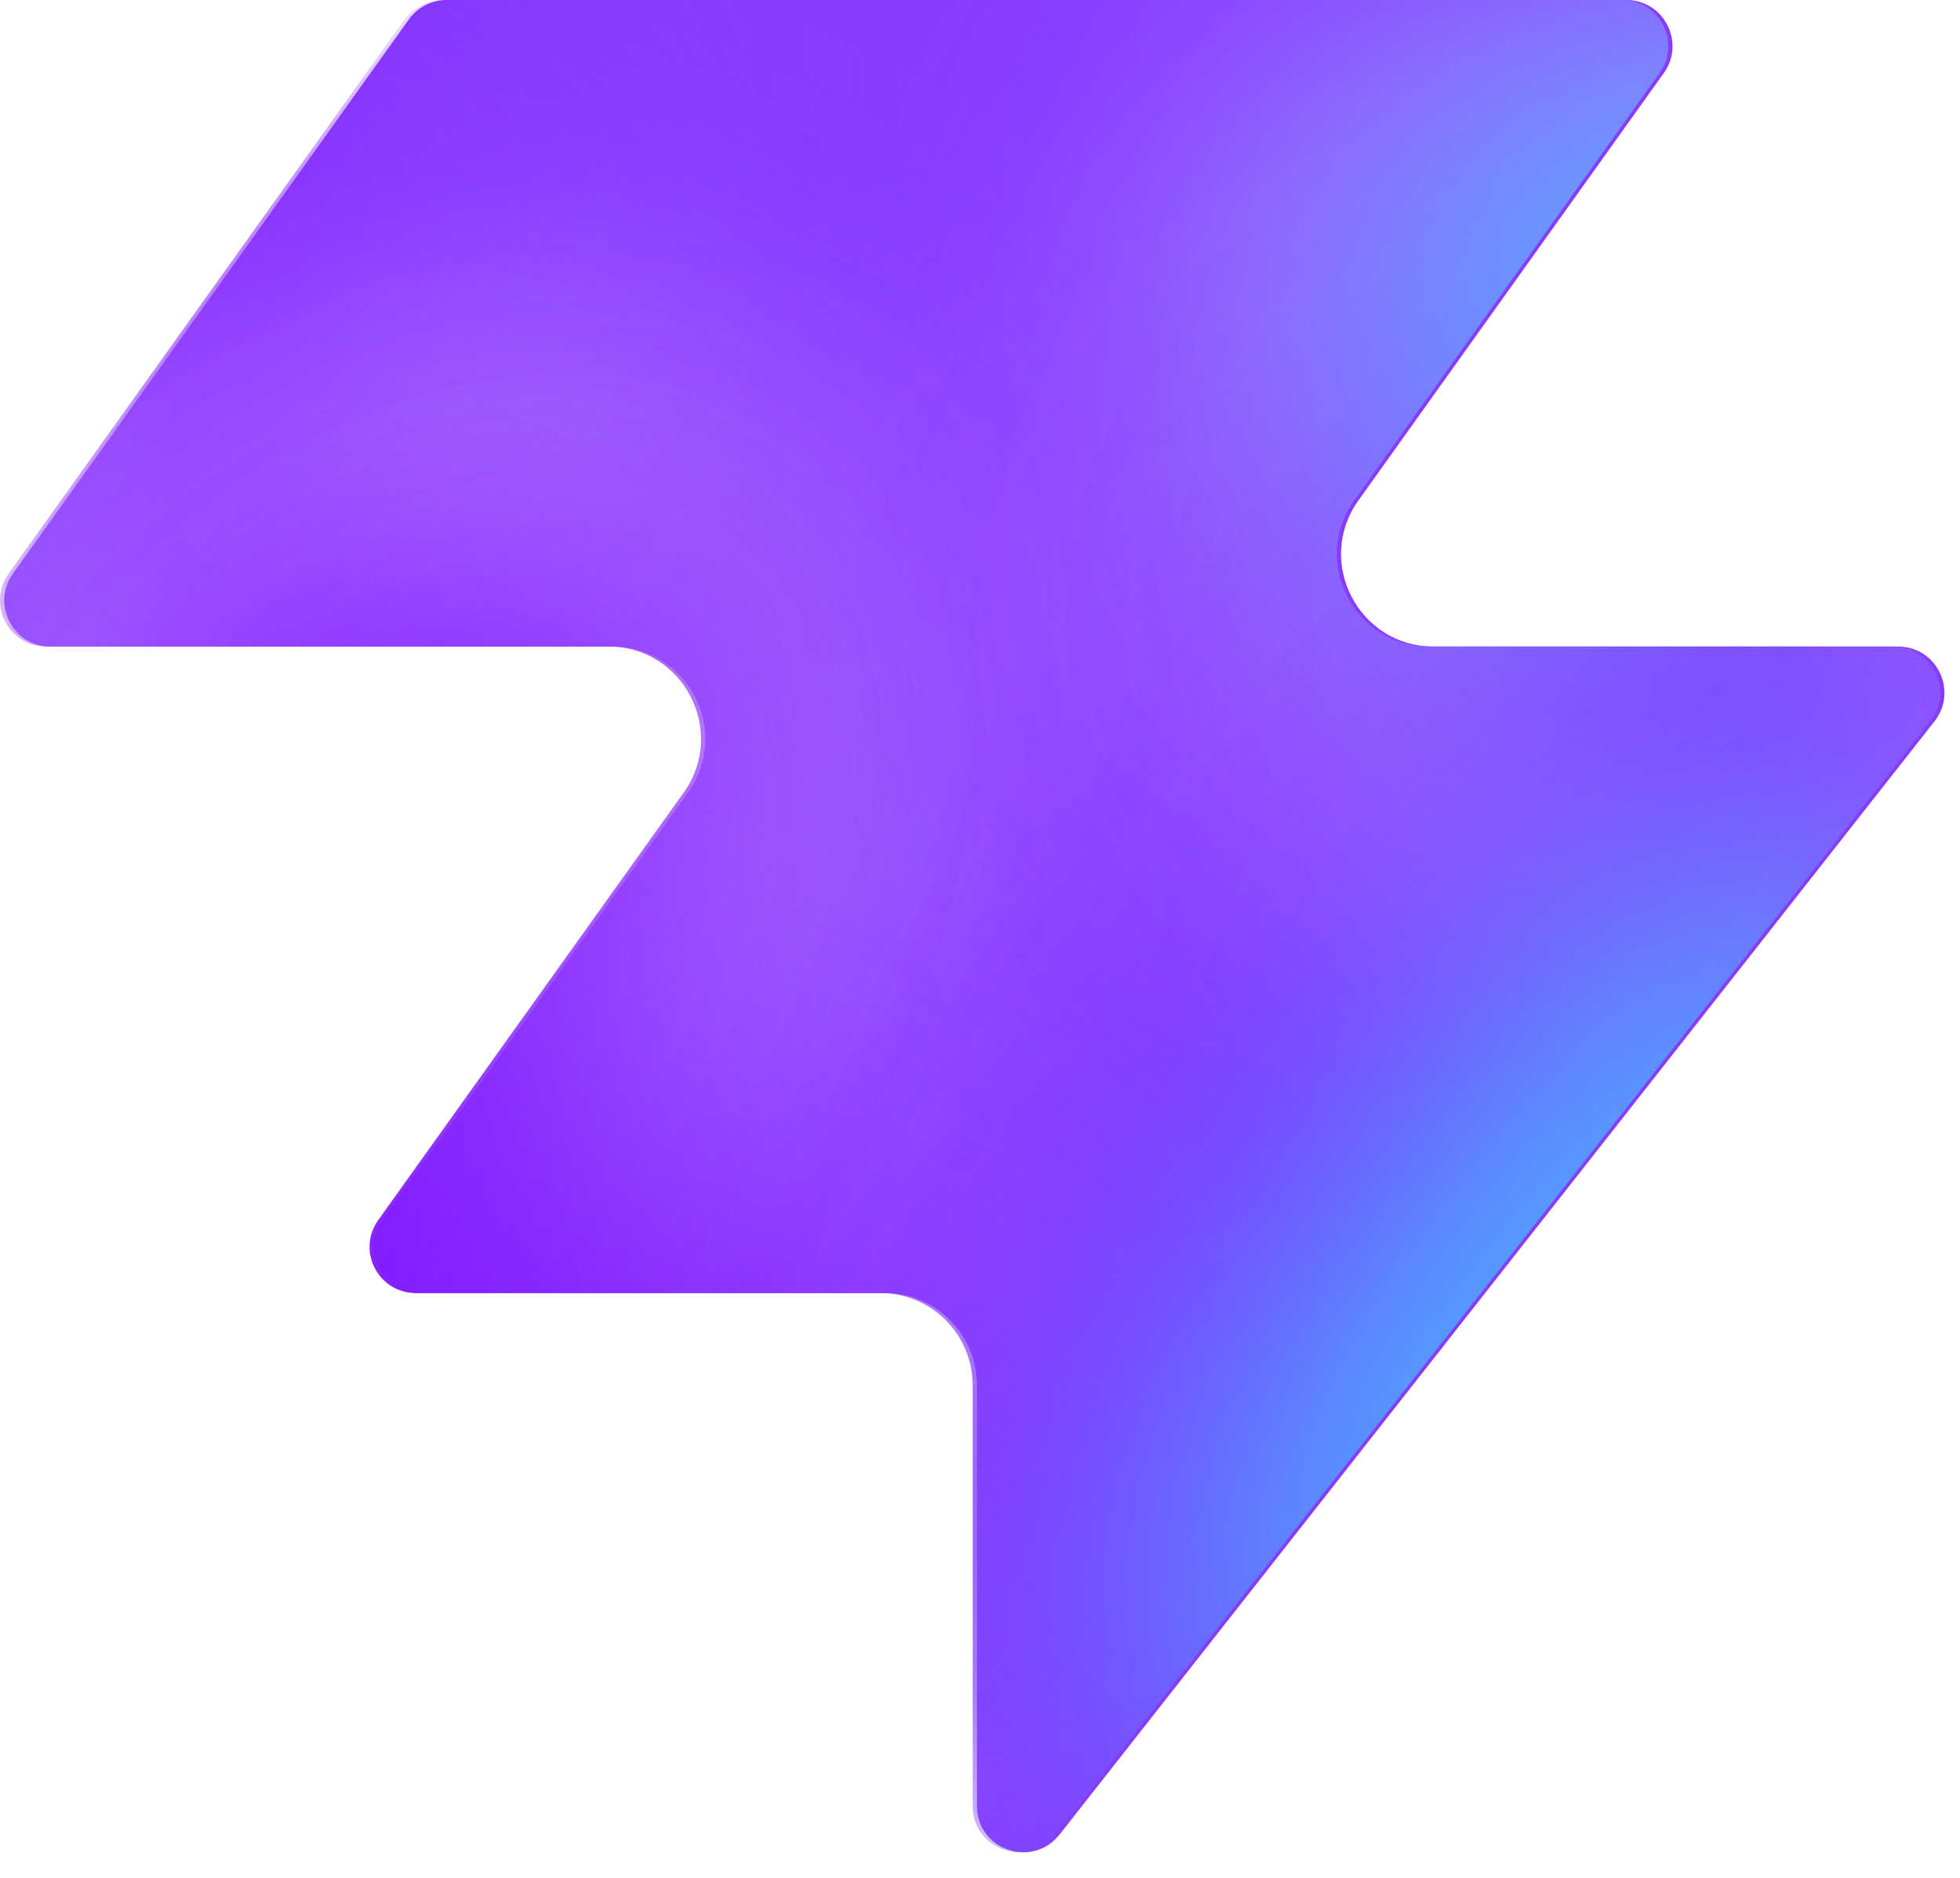
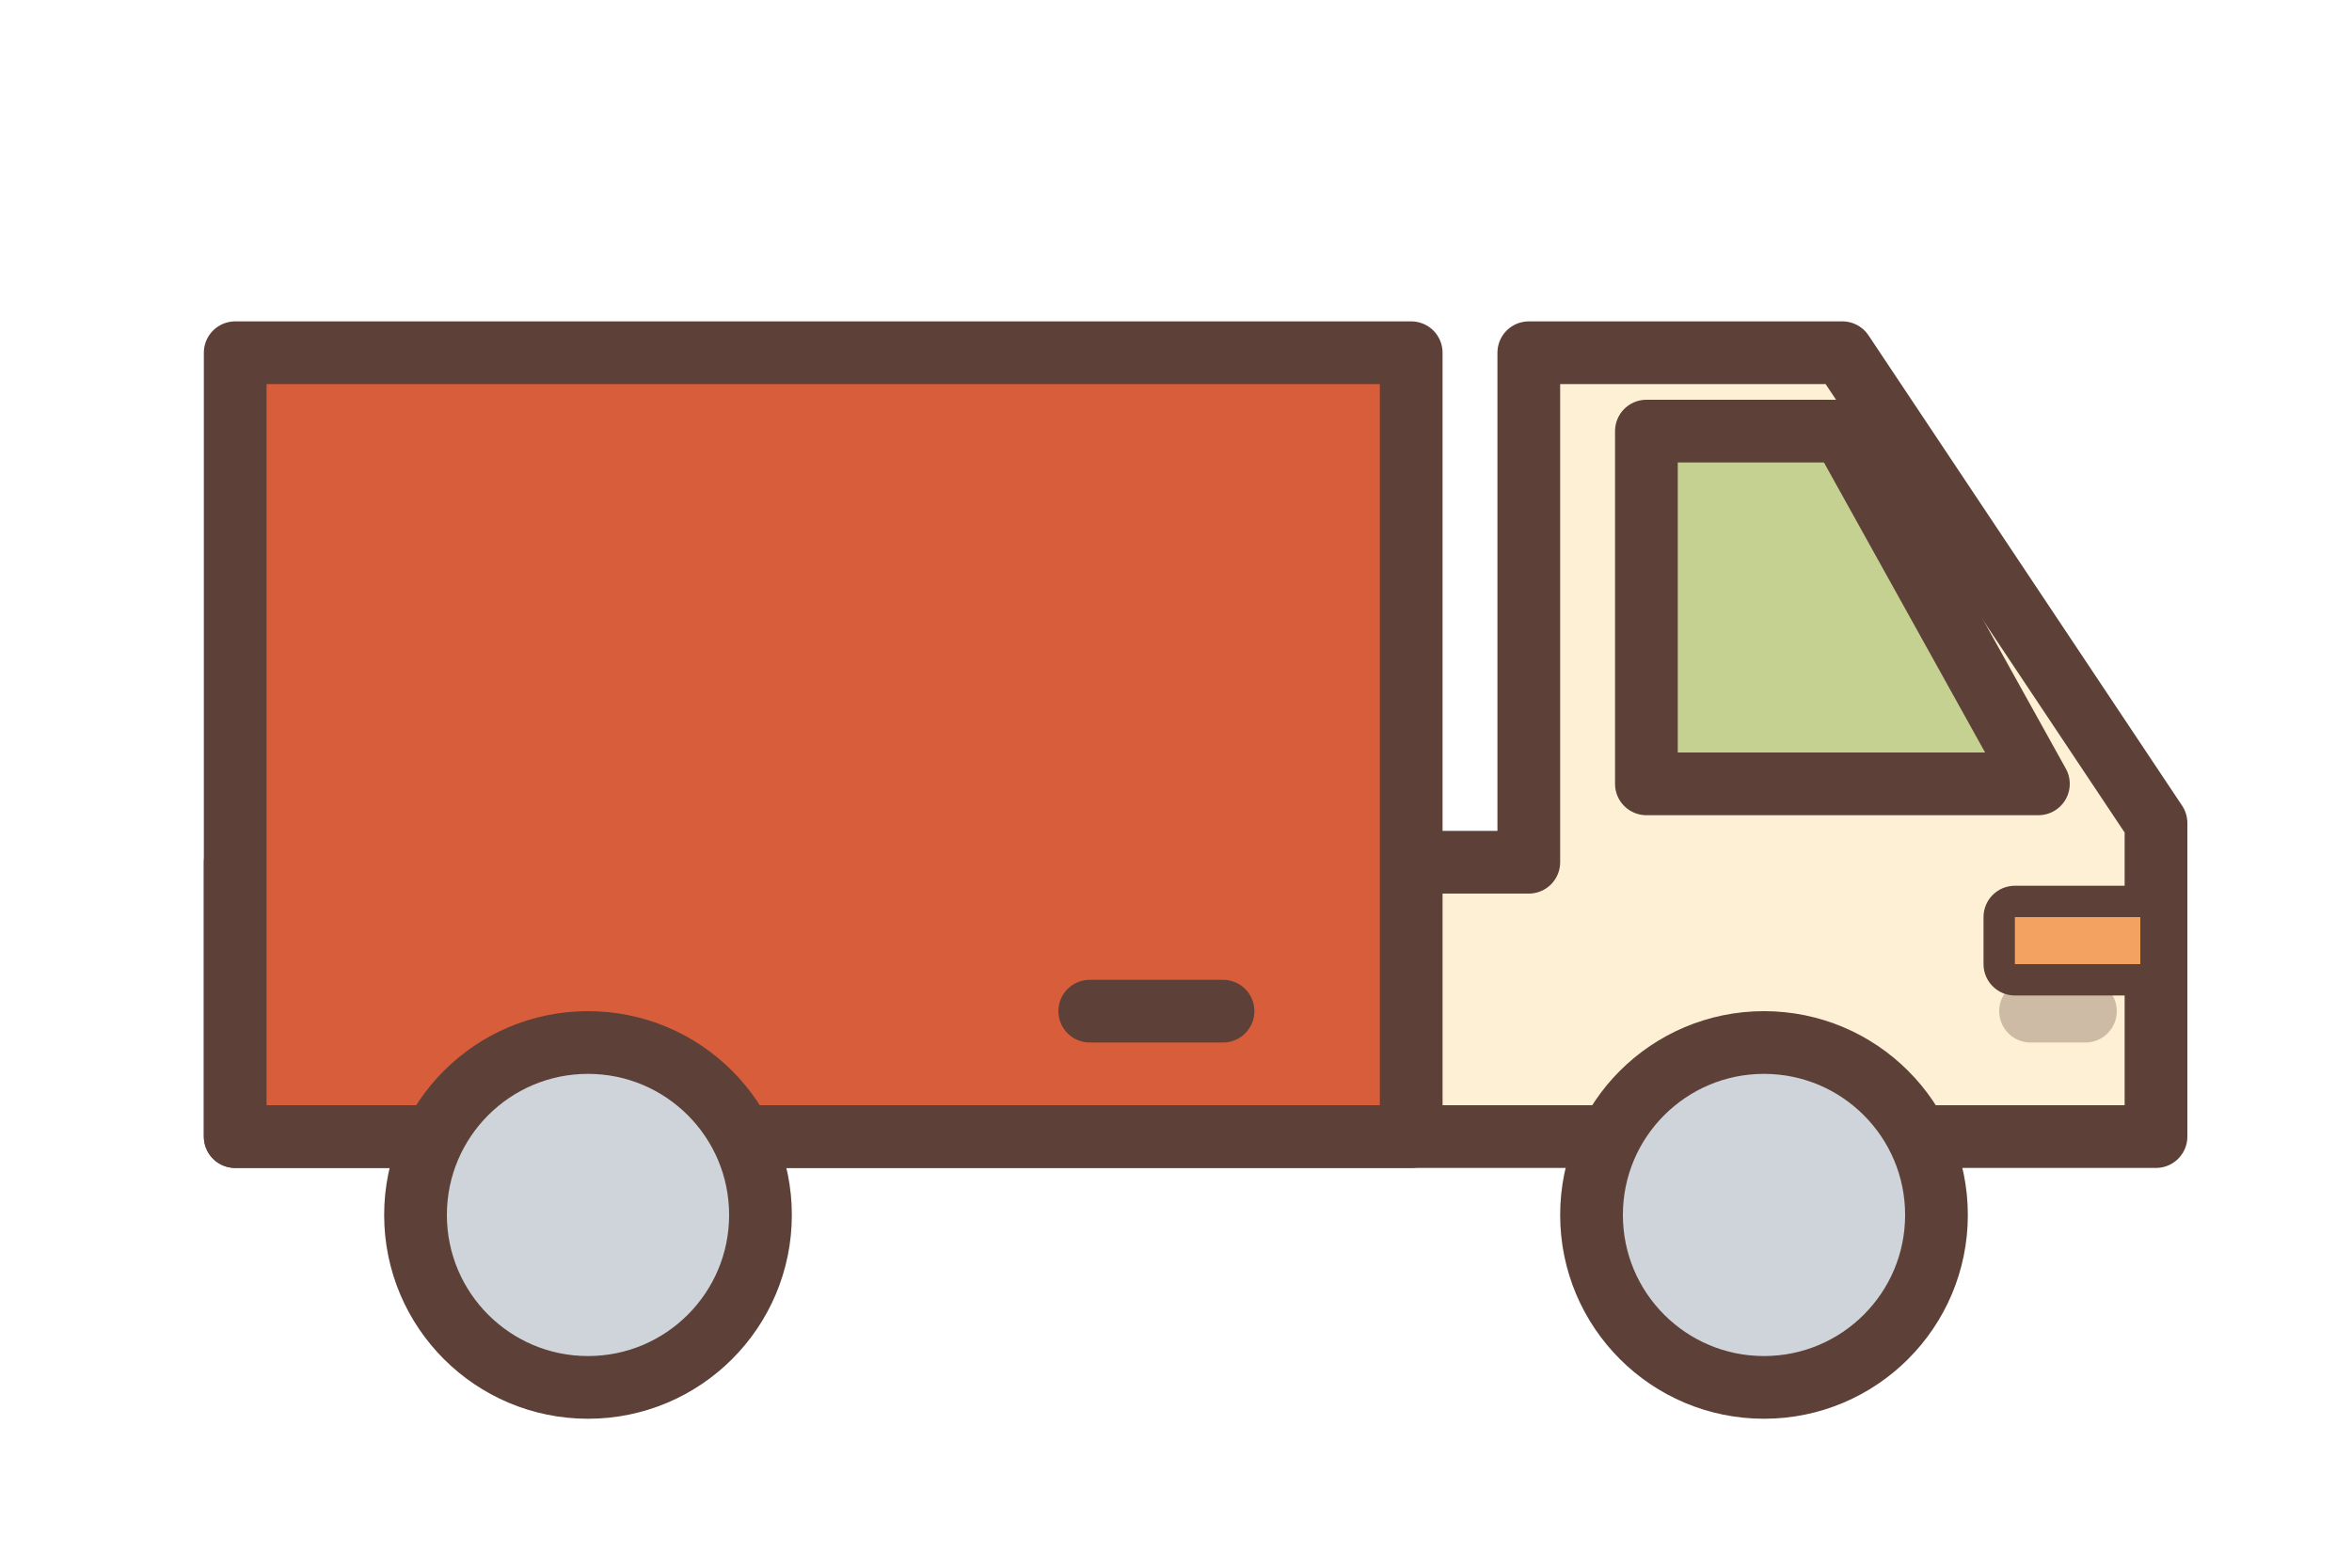
- <svg xmlns="http://www.w3.org/2000/svg" width="48" height="46" fill="none" viewBox="0 0 48 46">
-   <path fill="#863bff" d="M25.946 44.938c-.664.845-2.021.375-2.021-.698V33.937a2.26 2.26 0 0 0-2.262-2.262H10.287c-.92 0-1.456-1.04-.92-1.788l7.48-10.471c1.07-1.497 0-3.578-1.842-3.578H1.237c-.92 0-1.456-1.04-.92-1.788L10.013.474c.214-.297.556-.474.92-.474h28.894c.92 0 1.456 1.04.92 1.788l-7.48 10.471c-1.07 1.498 0 3.579 1.842 3.579h11.377c.943 0 1.473 1.088.89 1.83L25.947 44.94z" style="fill:#863bff;fill:color(display-p3 .525 .23 1);fill-opacity:1" />
-   <mask id="a" width="48" height="46" x="0" y="0" maskUnits="userSpaceOnUse" style="mask-type:alpha">
-     <path fill="#000" d="M25.842 44.938c-.664.844-2.021.375-2.021-.698V33.937a2.26 2.26 0 0 0-2.262-2.262H10.183c-.92 0-1.456-1.04-.92-1.788l7.48-10.471c1.07-1.498 0-3.579-1.842-3.579H1.133c-.92 0-1.456-1.04-.92-1.787L9.91.473c.214-.297.556-.474.92-.474h28.894c.92 0 1.456 1.04.92 1.788l-7.48 10.471c-1.07 1.498 0 3.578 1.842 3.578h11.377c.943 0 1.473 1.088.89 1.832L25.843 44.94z" style="fill:#000;fill-opacity:1" />
-   </mask>
-   <g mask="url(#a)">
-     <g filter="url(#b)">
-       <ellipse cx="5.508" cy="14.704" fill="#ede6ff" rx="5.508" ry="14.704" style="fill:#ede6ff;fill:color(display-p3 .927 .903 1);fill-opacity:1" transform="matrix(.00324 1 1 -.00324 -4.47 31.516)" />
-     </g>
-     <g filter="url(#c)">
-       <ellipse cx="10.399" cy="29.851" fill="#ede6ff" rx="10.399" ry="29.851" style="fill:#ede6ff;fill:color(display-p3 .927 .903 1);fill-opacity:1" transform="matrix(.00324 1 1 -.00324 -39.328 7.883)" />
-     </g>
-     <g filter="url(#d)">
-       <ellipse cx="5.508" cy="30.487" fill="#7e14ff" rx="5.508" ry="30.487" style="fill:#7e14ff;fill:color(display-p3 .492 .077 1);fill-opacity:1" transform="rotate(89.814 -25.913 -14.639)scale(1 -1)" />
-     </g>
-     <g filter="url(#e)">
-       <ellipse cx="5.508" cy="30.599" fill="#7e14ff" rx="5.508" ry="30.599" style="fill:#7e14ff;fill:color(display-p3 .492 .077 1);fill-opacity:1" transform="rotate(89.814 -32.644 -3.334)scale(1 -1)" />
-     </g>
-     <g filter="url(#f)">
-       <ellipse cx="5.508" cy="30.599" fill="#7e14ff" rx="5.508" ry="30.599" style="fill:#7e14ff;fill:color(display-p3 .492 .077 1);fill-opacity:1" transform="matrix(.00324 1 1 -.00324 -34.34 30.47)" />
-     </g>
-     <g filter="url(#g)">
-       <ellipse cx="14.072" cy="22.078" fill="#ede6ff" rx="14.072" ry="22.078" style="fill:#ede6ff;fill:color(display-p3 .927 .903 1);fill-opacity:1" transform="rotate(93.35 24.506 48.493)scale(-1 1)" />
-     </g>
-     <g filter="url(#h)">
-       <ellipse cx="3.47" cy="21.501" fill="#7e14ff" rx="3.47" ry="21.501" style="fill:#7e14ff;fill:color(display-p3 .492 .077 1);fill-opacity:1" transform="rotate(89.009 28.708 47.59)scale(-1 1)" />
-     </g>
-     <g filter="url(#i)">
-       <ellipse cx="3.47" cy="21.501" fill="#7e14ff" rx="3.47" ry="21.501" style="fill:#7e14ff;fill:color(display-p3 .492 .077 1);fill-opacity:1" transform="rotate(89.009 28.708 47.59)scale(-1 1)" />
-     </g>
-     <g filter="url(#j)">
-       <ellipse cx=".387" cy="8.972" fill="#7e14ff" rx="4.407" ry="29.108" style="fill:#7e14ff;fill:color(display-p3 .492 .077 1);fill-opacity:1" transform="rotate(39.51 .387 8.972)" />
-     </g>
-     <g filter="url(#k)">
-       <ellipse cx="47.523" cy="-6.092" fill="#7e14ff" rx="4.407" ry="29.108" style="fill:#7e14ff;fill:color(display-p3 .492 .077 1);fill-opacity:1" transform="rotate(37.892 47.523 -6.092)" />
-     </g>
-     <g filter="url(#l)">
-       <ellipse cx="41.412" cy="6.333" fill="#47bfff" rx="5.971" ry="9.665" style="fill:#47bfff;fill:color(display-p3 .28 .748 1);fill-opacity:1" transform="rotate(37.892 41.412 6.333)" />
-     </g>
-     <g filter="url(#m)">
-       <ellipse cx="-1.879" cy="38.332" fill="#7e14ff" rx="4.407" ry="29.108" style="fill:#7e14ff;fill:color(display-p3 .492 .077 1);fill-opacity:1" transform="rotate(37.892 -1.88 38.332)" />
-     </g>
-     <g filter="url(#n)">
-       <ellipse cx="-1.879" cy="38.332" fill="#7e14ff" rx="4.407" ry="29.108" style="fill:#7e14ff;fill:color(display-p3 .492 .077 1);fill-opacity:1" transform="rotate(37.892 -1.88 38.332)" />
-     </g>
-     <g filter="url(#o)">
-       <ellipse cx="35.651" cy="29.907" fill="#7e14ff" rx="4.407" ry="29.108" style="fill:#7e14ff;fill:color(display-p3 .492 .077 1);fill-opacity:1" transform="rotate(37.892 35.651 29.907)" />
-     </g>
-     <g filter="url(#p)">
-       <ellipse cx="38.418" cy="32.4" fill="#47bfff" rx="5.971" ry="15.297" style="fill:#47bfff;fill:color(display-p3 .28 .748 1);fill-opacity:1" transform="rotate(37.892 38.418 32.4)" />
-     </g>
-   </g>
-   <defs>
-     <filter id="b" width="60.045" height="41.654" x="-19.77" y="16.149" color-interpolation-filters="sRGB" filterUnits="userSpaceOnUse">
-       <feFlood flood-opacity="0" result="BackgroundImageFix" />
-       <feBlend in="SourceGraphic" in2="BackgroundImageFix" result="shape" />
-       <feGaussianBlur result="effect1_foregroundBlur_2002_17158" stdDeviation="7.659" />
-     </filter>
-     <filter id="c" width="90.34" height="51.437" x="-54.613" y="-7.533" color-interpolation-filters="sRGB" filterUnits="userSpaceOnUse">
-       <feFlood flood-opacity="0" result="BackgroundImageFix" />
-       <feBlend in="SourceGraphic" in2="BackgroundImageFix" result="shape" />
-       <feGaussianBlur result="effect1_foregroundBlur_2002_17158" stdDeviation="7.659" />
-     </filter>
-     <filter id="d" width="79.355" height="29.4" x="-49.64" y="2.03" color-interpolation-filters="sRGB" filterUnits="userSpaceOnUse">
-       <feFlood flood-opacity="0" result="BackgroundImageFix" />
-       <feBlend in="SourceGraphic" in2="BackgroundImageFix" result="shape" />
-       <feGaussianBlur result="effect1_foregroundBlur_2002_17158" stdDeviation="4.596" />
-     </filter>
-     <filter id="e" width="79.579" height="29.4" x="-45.045" y="20.029" color-interpolation-filters="sRGB" filterUnits="userSpaceOnUse">
-       <feFlood flood-opacity="0" result="BackgroundImageFix" />
-       <feBlend in="SourceGraphic" in2="BackgroundImageFix" result="shape" />
-       <feGaussianBlur result="effect1_foregroundBlur_2002_17158" stdDeviation="4.596" />
-     </filter>
-     <filter id="f" width="79.579" height="29.4" x="-43.513" y="21.178" color-interpolation-filters="sRGB" filterUnits="userSpaceOnUse">
-       <feFlood flood-opacity="0" result="BackgroundImageFix" />
-       <feBlend in="SourceGraphic" in2="BackgroundImageFix" result="shape" />
-       <feGaussianBlur result="effect1_foregroundBlur_2002_17158" stdDeviation="4.596" />
-     </filter>
-     <filter id="g" width="74.749" height="58.852" x="15.756" y="-17.901" color-interpolation-filters="sRGB" filterUnits="userSpaceOnUse">
-       <feFlood flood-opacity="0" result="BackgroundImageFix" />
-       <feBlend in="SourceGraphic" in2="BackgroundImageFix" result="shape" />
-       <feGaussianBlur result="effect1_foregroundBlur_2002_17158" stdDeviation="7.659" />
-     </filter>
-     <filter id="h" width="61.377" height="25.362" x="23.548" y="2.284" color-interpolation-filters="sRGB" filterUnits="userSpaceOnUse">
-       <feFlood flood-opacity="0" result="BackgroundImageFix" />
-       <feBlend in="SourceGraphic" in2="BackgroundImageFix" result="shape" />
-       <feGaussianBlur result="effect1_foregroundBlur_2002_17158" stdDeviation="4.596" />
-     </filter>
-     <filter id="i" width="61.377" height="25.362" x="23.548" y="2.284" color-interpolation-filters="sRGB" filterUnits="userSpaceOnUse">
-       <feFlood flood-opacity="0" result="BackgroundImageFix" />
-       <feBlend in="SourceGraphic" in2="BackgroundImageFix" result="shape" />
-       <feGaussianBlur result="effect1_foregroundBlur_2002_17158" stdDeviation="4.596" />
-     </filter>
-     <filter id="j" width="56.045" height="63.649" x="-27.636" y="-22.853" color-interpolation-filters="sRGB" filterUnits="userSpaceOnUse">
-       <feFlood flood-opacity="0" result="BackgroundImageFix" />
-       <feBlend in="SourceGraphic" in2="BackgroundImageFix" result="shape" />
-       <feGaussianBlur result="effect1_foregroundBlur_2002_17158" stdDeviation="4.596" />
-     </filter>
-     <filter id="k" width="54.814" height="64.646" x="20.116" y="-38.415" color-interpolation-filters="sRGB" filterUnits="userSpaceOnUse">
-       <feFlood flood-opacity="0" result="BackgroundImageFix" />
-       <feBlend in="SourceGraphic" in2="BackgroundImageFix" result="shape" />
-       <feGaussianBlur result="effect1_foregroundBlur_2002_17158" stdDeviation="4.596" />
-     </filter>
-     <filter id="l" width="33.541" height="35.313" x="24.641" y="-11.323" color-interpolation-filters="sRGB" filterUnits="userSpaceOnUse">
-       <feFlood flood-opacity="0" result="BackgroundImageFix" />
-       <feBlend in="SourceGraphic" in2="BackgroundImageFix" result="shape" />
-       <feGaussianBlur result="effect1_foregroundBlur_2002_17158" stdDeviation="4.596" />
-     </filter>
-     <filter id="m" width="54.814" height="64.646" x="-29.286" y="6.009" color-interpolation-filters="sRGB" filterUnits="userSpaceOnUse">
-       <feFlood flood-opacity="0" result="BackgroundImageFix" />
-       <feBlend in="SourceGraphic" in2="BackgroundImageFix" result="shape" />
-       <feGaussianBlur result="effect1_foregroundBlur_2002_17158" stdDeviation="4.596" />
-     </filter>
-     <filter id="n" width="54.814" height="64.646" x="-29.286" y="6.009" color-interpolation-filters="sRGB" filterUnits="userSpaceOnUse">
-       <feFlood flood-opacity="0" result="BackgroundImageFix" />
-       <feBlend in="SourceGraphic" in2="BackgroundImageFix" result="shape" />
-       <feGaussianBlur result="effect1_foregroundBlur_2002_17158" stdDeviation="4.596" />
-     </filter>
-     <filter id="o" width="54.814" height="64.646" x="8.244" y="-2.416" color-interpolation-filters="sRGB" filterUnits="userSpaceOnUse">
-       <feFlood flood-opacity="0" result="BackgroundImageFix" />
-       <feBlend in="SourceGraphic" in2="BackgroundImageFix" result="shape" />
-       <feGaussianBlur result="effect1_foregroundBlur_2002_17158" stdDeviation="4.596" />
-     </filter>
-     <filter id="p" width="39.409" height="43.623" x="18.713" y="10.588" color-interpolation-filters="sRGB" filterUnits="userSpaceOnUse">
-       <feFlood flood-opacity="0" result="BackgroundImageFix" />
-       <feBlend in="SourceGraphic" in2="BackgroundImageFix" result="shape" />
-       <feGaussianBlur result="effect1_foregroundBlur_2002_17158" stdDeviation="4.596" />
-     </filter>
-   </defs>
+ <svg xmlns="http://www.w3.org/2000/svg" width="300" height="200" viewBox="0 0 300 200" fill="none">
+   <path d="M30 145V110H195V45H235L275 105V145H30Z" fill="#FDF0D5" stroke="#5D4037" stroke-width="8" stroke-linejoin="round" />
+   <rect x="30" y="45" width="150" height="100" fill="#D85D3B" stroke="#5D4037" stroke-width="8" stroke-linejoin="round" />
+   <path d="M210 55H235L260 100H210V55Z" fill="#C5D191" stroke="#5D4037" stroke-width="8" stroke-linejoin="round" />
+   <rect x="255" y="115" width="20" height="10" rx="2" fill="#F4A261" stroke="#5D4037" stroke-width="4" />
+   <rect x="135" y="125" width="25" height="8" rx="4" fill="#5D4037" />
+   <rect x="255" y="125" width="15" height="8" rx="4" fill="#5D4037" opacity="0.3" />
+   <circle cx="75" cy="155" r="22" fill="#CED4DA" stroke="#5D4037" stroke-width="8" />
+   <circle cx="225" cy="155" r="22" fill="#CED4DA" stroke="#5D4037" stroke-width="8" />
</svg>
